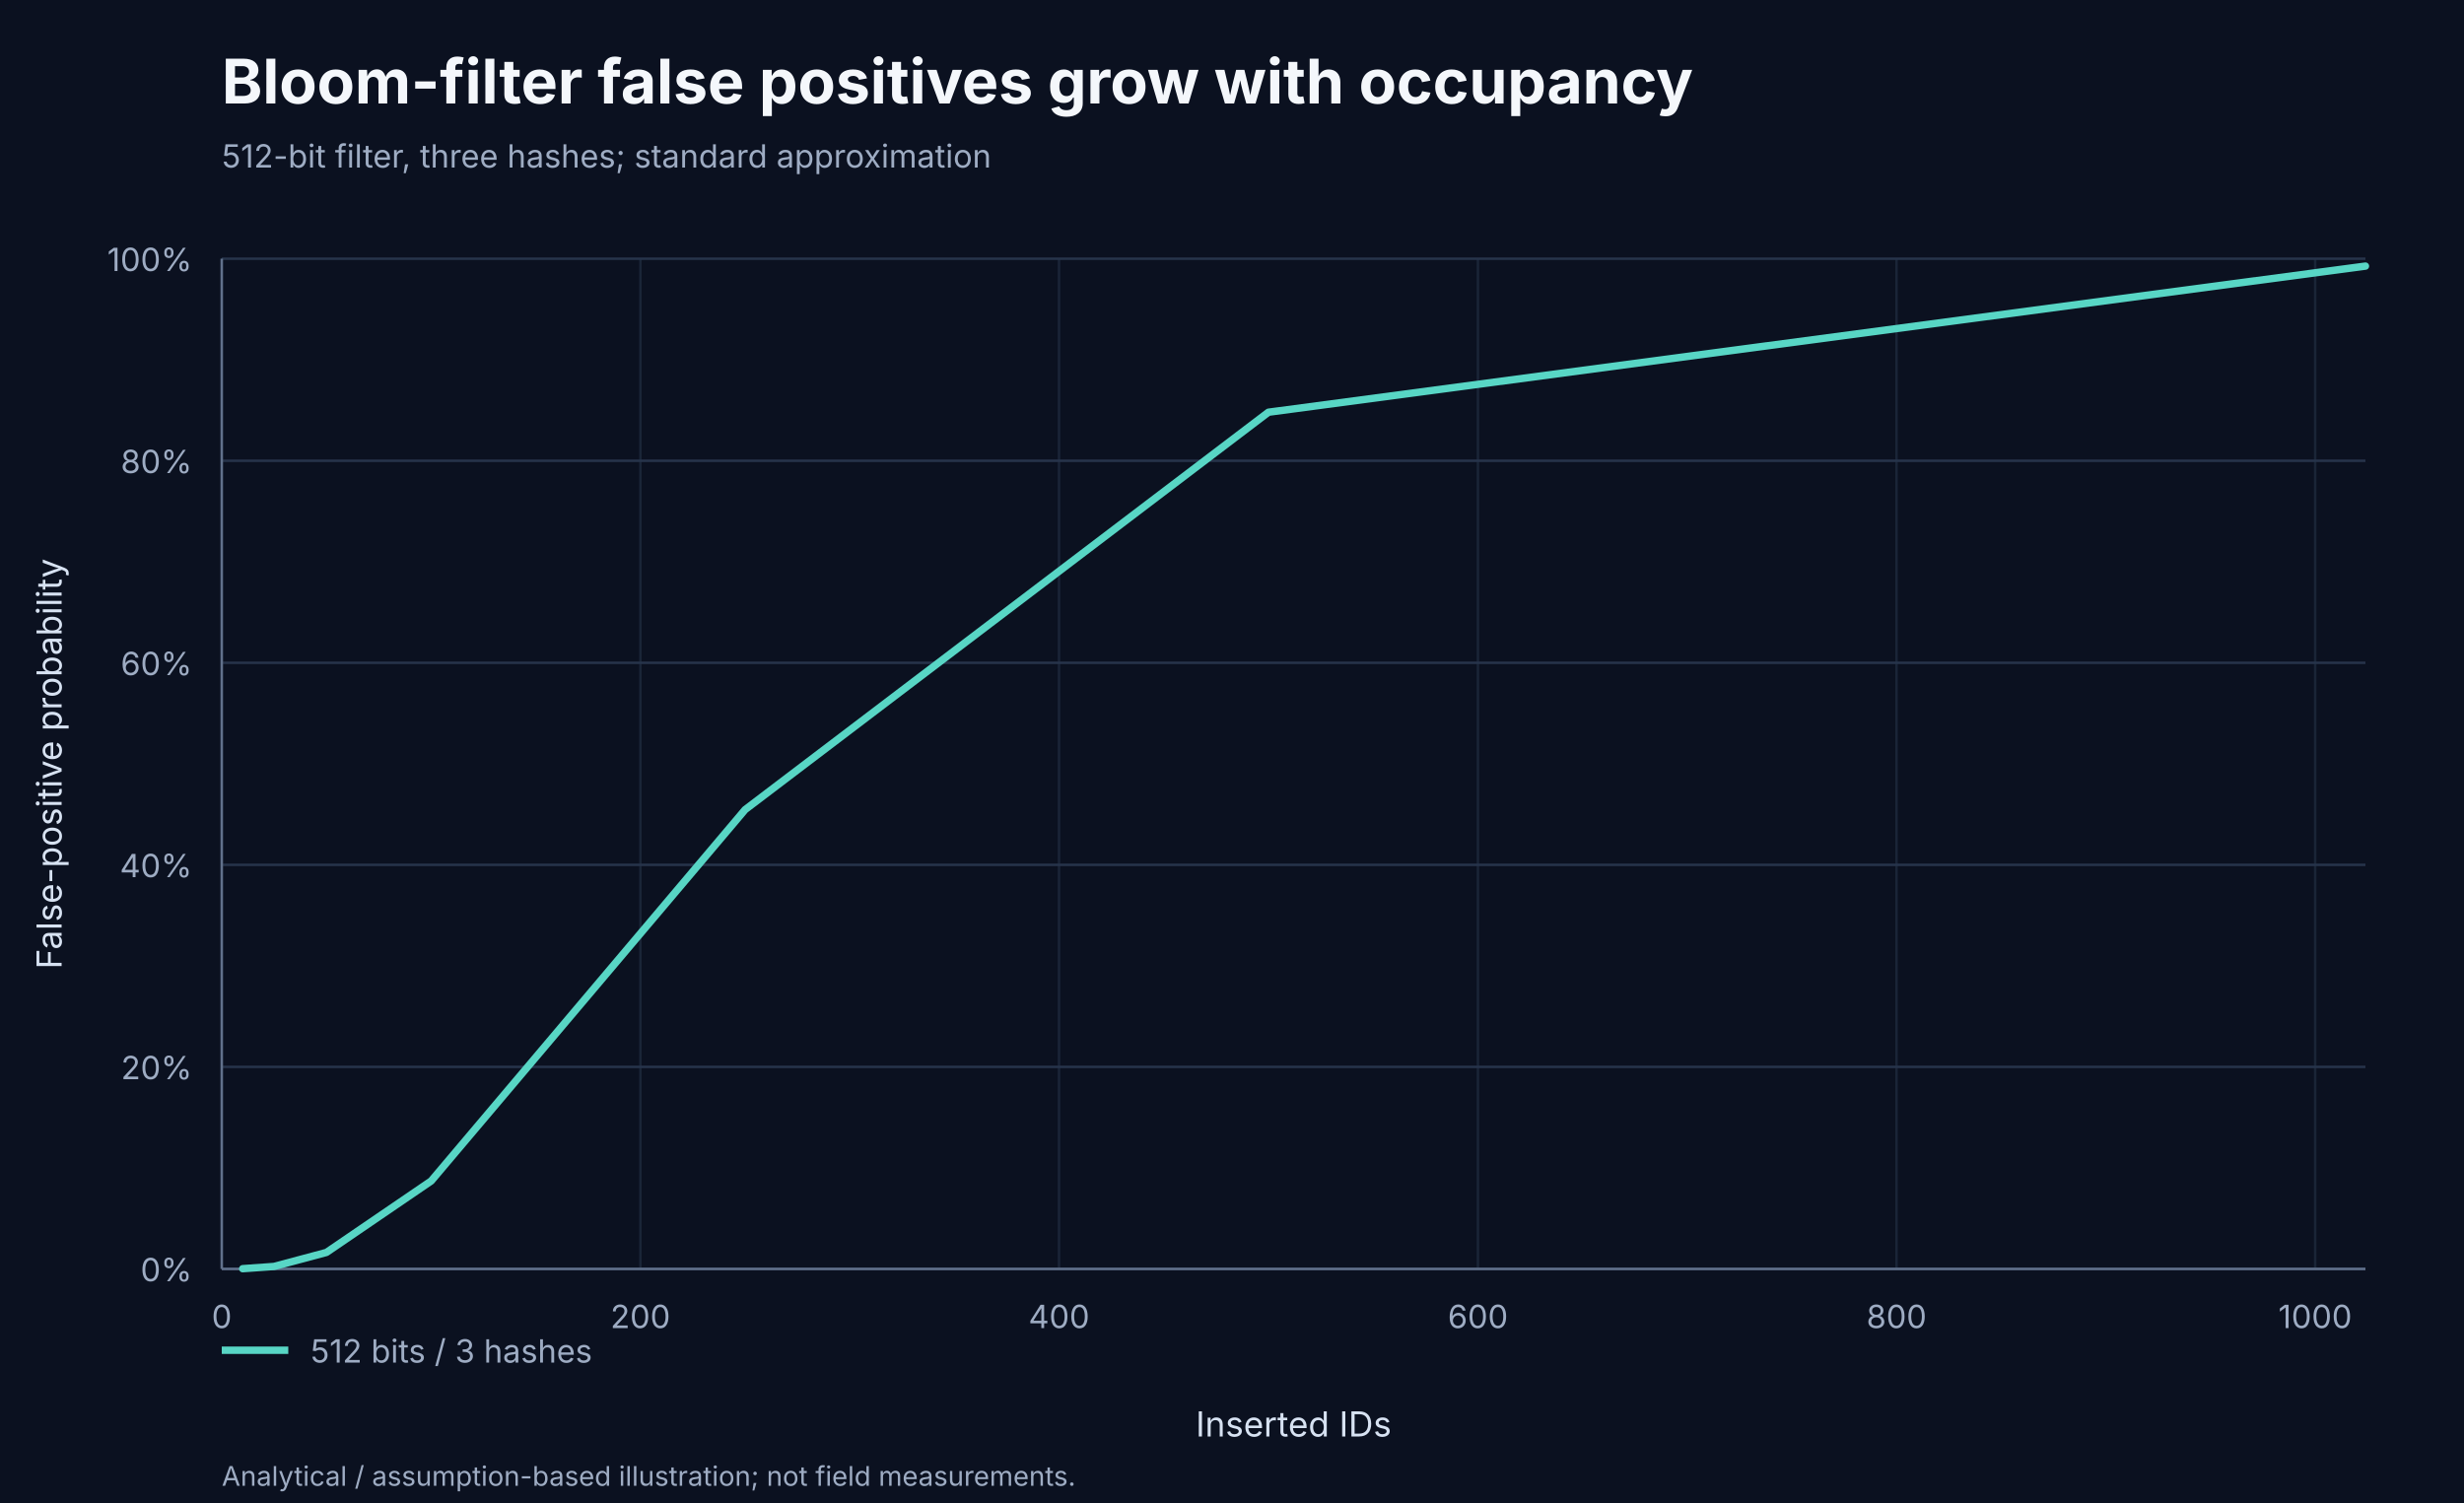
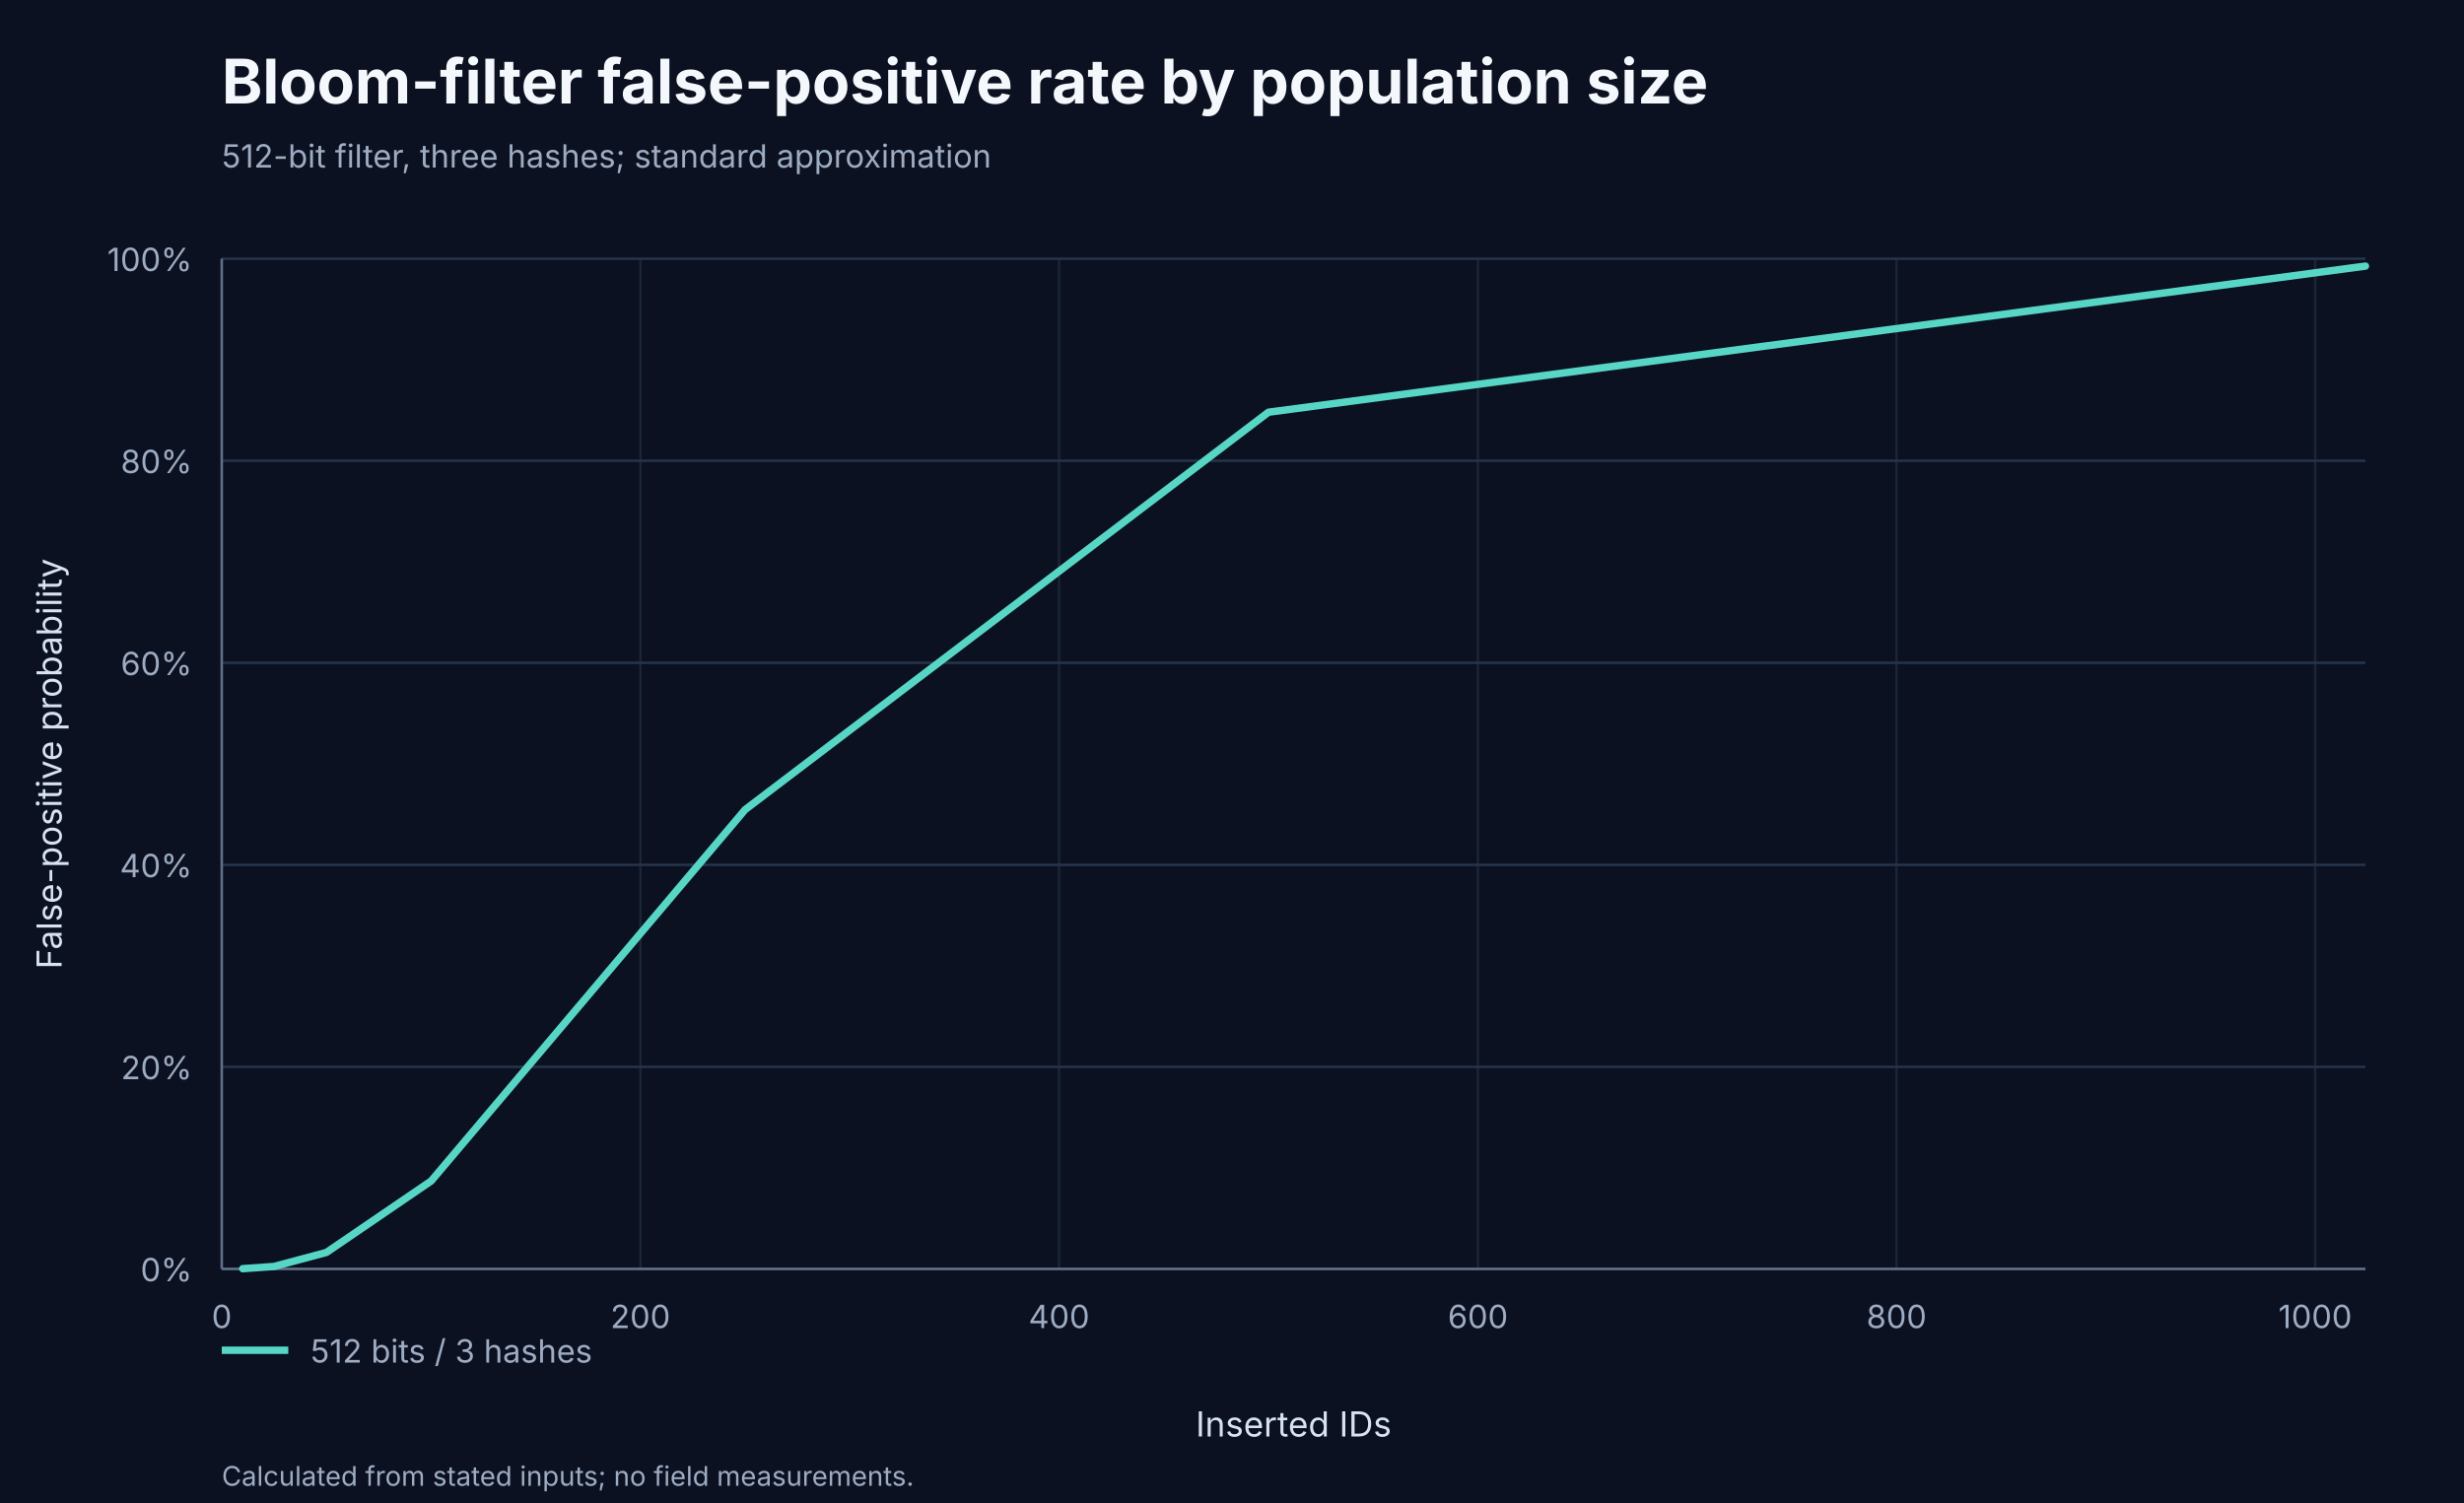
<svg xmlns="http://www.w3.org/2000/svg" viewBox="0 0 1000 610" role="img">
  <rect width="100%" height="100%" fill="#0b1120" />
  <style>text{font-family:Inter,Segoe UI,Arial,sans-serif}.muted{fill:#9eacc3}.title{fill:#f4f7fb;font-size:25px;font-weight:700}.small{font-size:13px}.label{fill:#d7e2f2;font-size:14px}.grid{stroke:#26344b;stroke-width:1}</style>
-   <text x="90" y="42" class="title">Bloom-filter false positives grow with occupancy</text>
+   <text x="90" y="42" class="title">Bloom-filter false-positive rate by population size</text>
  <text x="90" y="68" class="muted small">512-bit filter, three hashes; standard approximation</text>
  <line x1="90" y1="515.0" x2="960" y2="515.0" class="grid" />
  <text x="78" y="520.0" text-anchor="end" class="muted small">0%</text>
  <line x1="90" y1="433.0" x2="960" y2="433.0" class="grid" />
  <text x="78" y="438.0" text-anchor="end" class="muted small">20%</text>
  <line x1="90" y1="351.0" x2="960" y2="351.0" class="grid" />
  <text x="78" y="356.0" text-anchor="end" class="muted small">40%</text>
  <line x1="90" y1="269.0" x2="960" y2="269.0" class="grid" />
  <text x="78" y="274.0" text-anchor="end" class="muted small">60%</text>
  <line x1="90" y1="187.0" x2="960" y2="187.0" class="grid" />
  <text x="78" y="192.0" text-anchor="end" class="muted small">80%</text>
  <line x1="90" y1="105.0" x2="960" y2="105.0" class="grid" />
  <text x="78" y="110.0" text-anchor="end" class="muted small">100%</text>
  <line x1="90.0" y1="105" x2="90.0" y2="515" class="grid" opacity=".55" />
  <text x="90.0" y="539" text-anchor="middle" class="muted small">0</text>
  <line x1="259.9" y1="105" x2="259.9" y2="515" class="grid" opacity=".55" />
  <text x="259.9" y="539" text-anchor="middle" class="muted small">200</text>
  <line x1="429.8" y1="105" x2="429.8" y2="515" class="grid" opacity=".55" />
  <text x="429.8" y="539" text-anchor="middle" class="muted small">400</text>
  <line x1="599.8" y1="105" x2="599.8" y2="515" class="grid" opacity=".55" />
  <text x="599.8" y="539" text-anchor="middle" class="muted small">600</text>
  <line x1="769.7" y1="105" x2="769.7" y2="515" class="grid" opacity=".55" />
  <text x="769.7" y="539" text-anchor="middle" class="muted small">800</text>
  <line x1="939.6" y1="105" x2="939.6" y2="515" class="grid" opacity=".55" />
  <text x="939.6" y="539" text-anchor="middle" class="muted small">1000</text>
  <line x1="90" y1="105" x2="90" y2="515" stroke="#61718b" />
  <line x1="90" y1="515" x2="960" y2="515" stroke="#61718b" />
  <text x="525.0" y="583" text-anchor="middle" class="label">Inserted IDs</text>
  <text x="25" y="310.0" transform="rotate(-90 25 310.0)" text-anchor="middle" class="label">False-positive probability</text>
  <polyline points="98.5,514.9 111.2,514.0 132.5,508.3 175.0,479.3 302.4,328.6 514.8,167.3 960.0,108.0" fill="none" stroke="#58d6c5" stroke-width="3" stroke-linejoin="round" stroke-linecap="round" />
  <line x1="90" y1="548" x2="117" y2="548" stroke="#58d6c5" stroke-width="3" />
  <text x="126" y="553" class="muted small">512 bits / 3 hashes</text>
-   <text x="90" y="603" class="muted" font-size="11">Analytical / assumption-based illustration; not field measurements.</text>
+   <text x="90" y="603" class="muted" font-size="11">Calculated from stated inputs; no field measurements.</text>
</svg>
